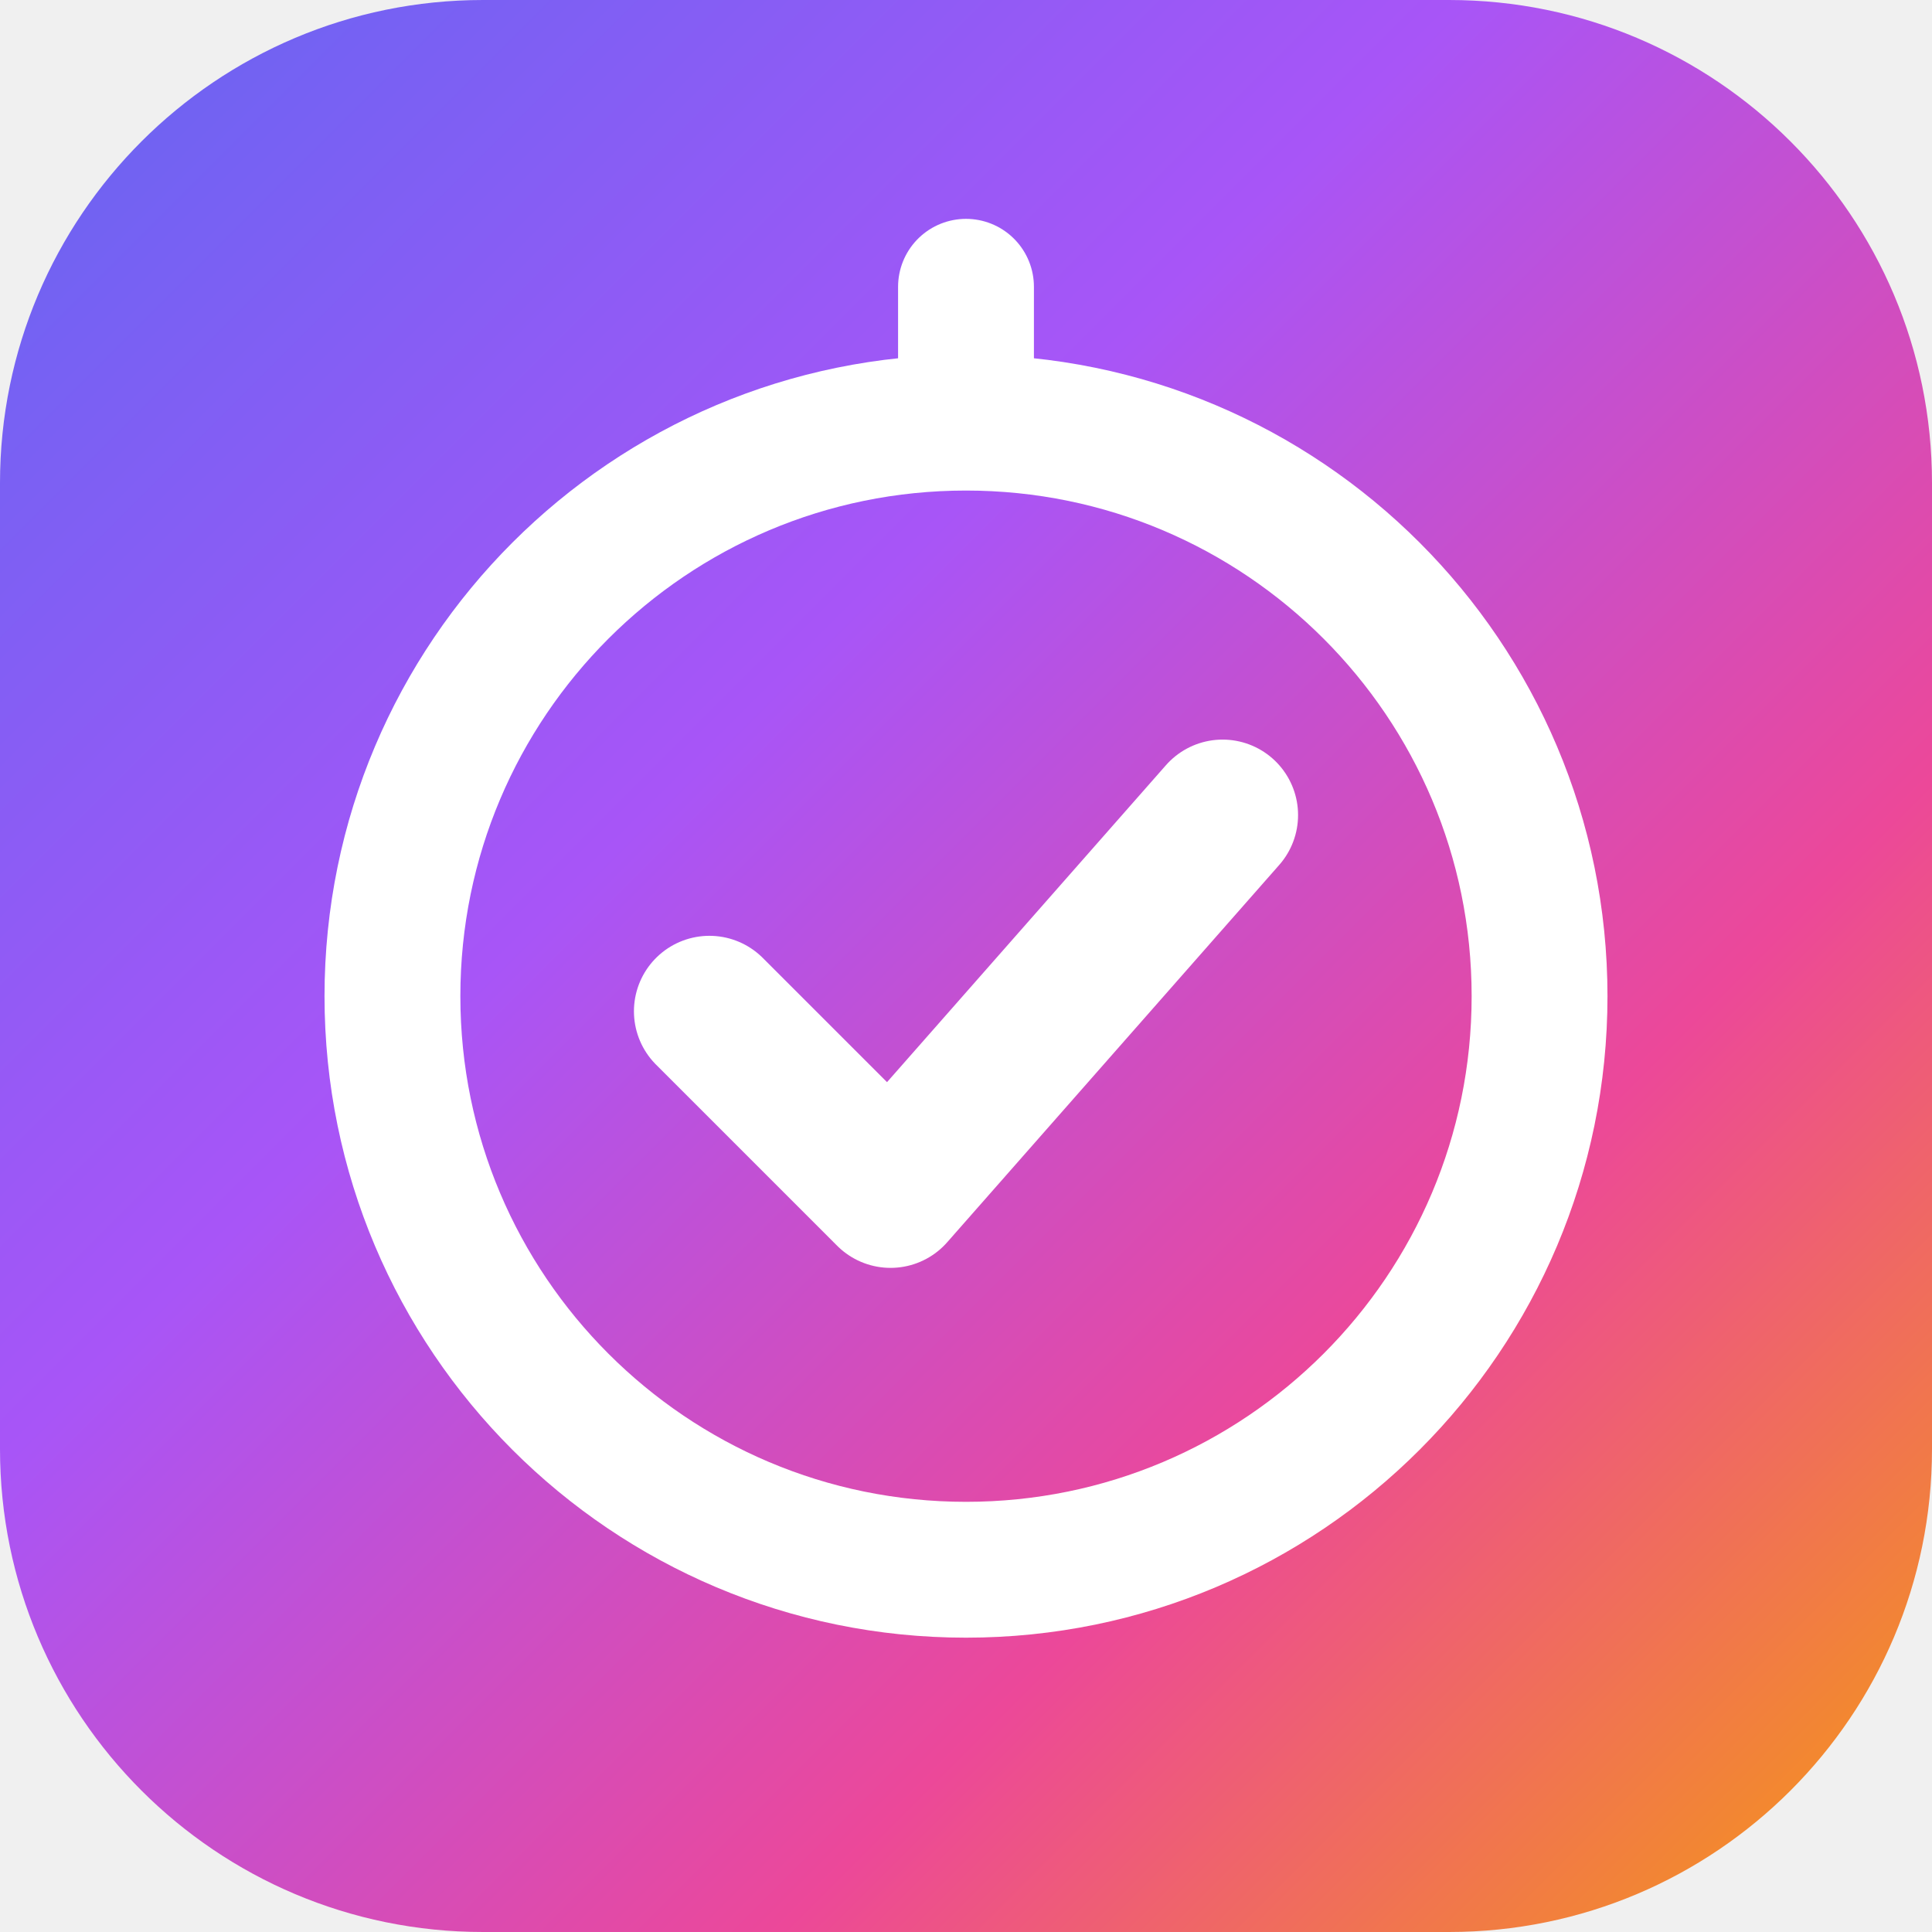
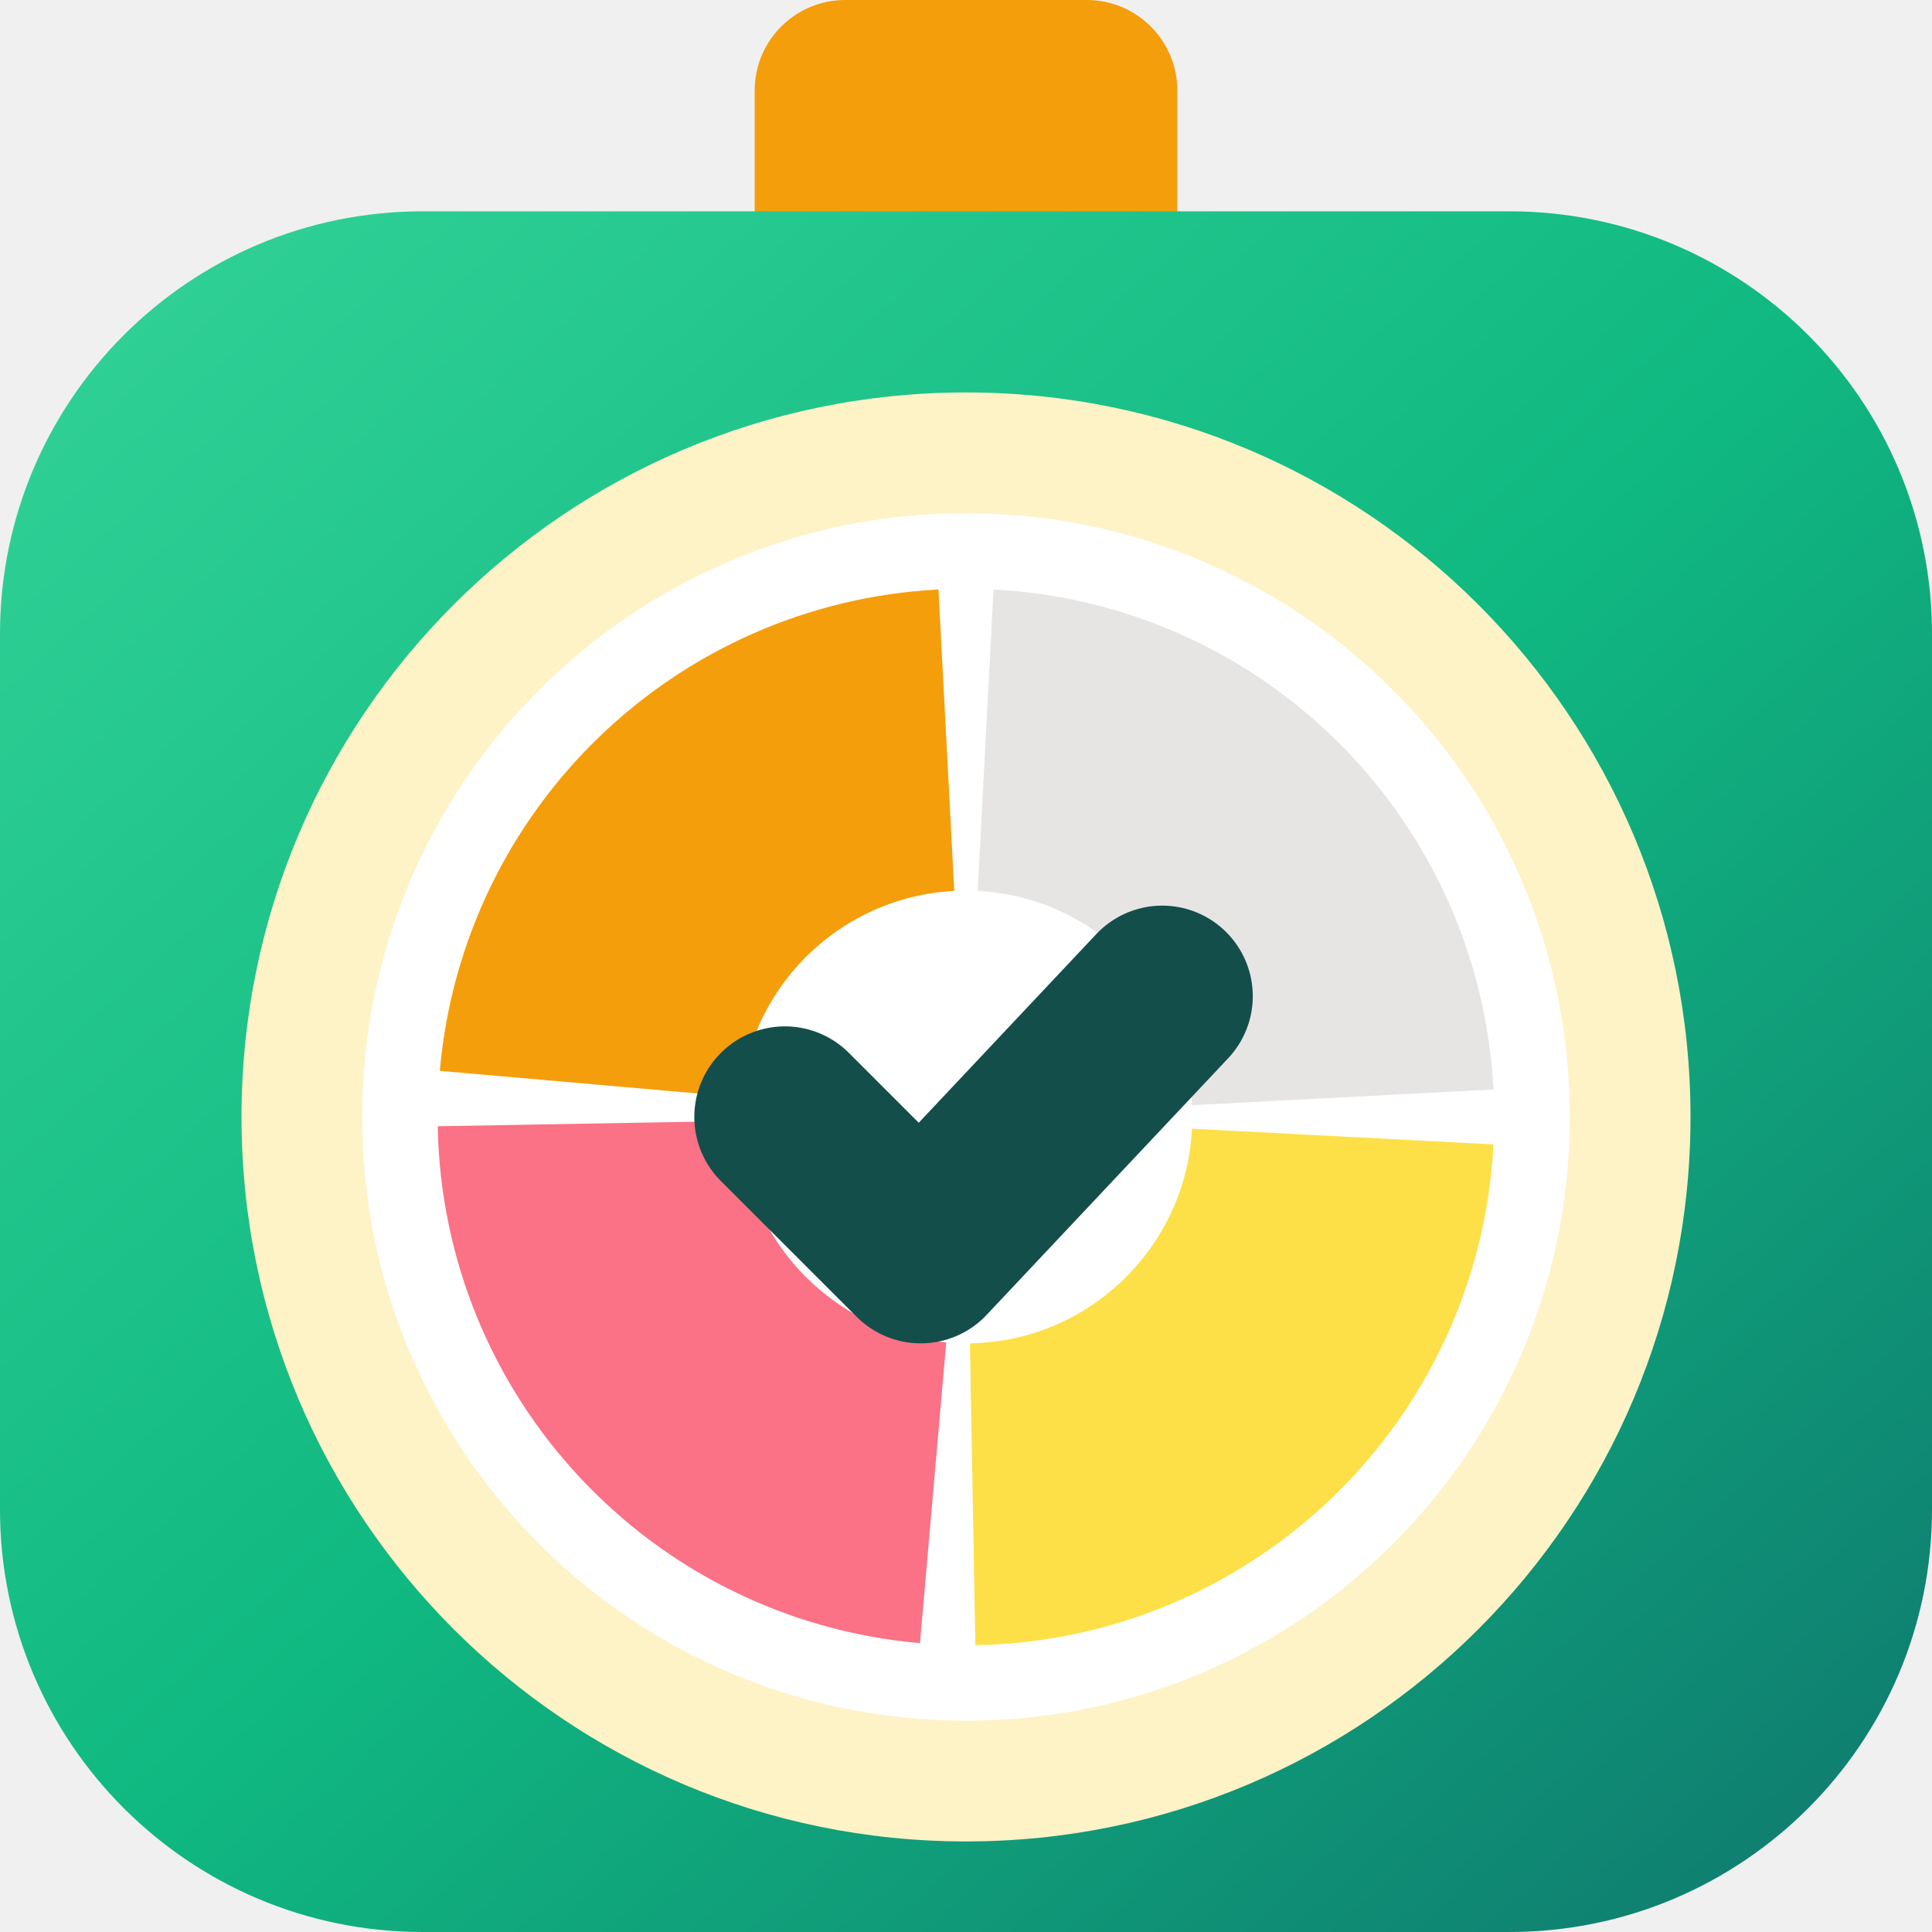
<svg xmlns="http://www.w3.org/2000/svg" viewBox="0 0 64 64">
  <defs>
-     <linearGradient id="g" x1="0" y1="0" x2="1" y2="1">
-       <stop offset="0" stop-color="#6366f1" />
-       <stop offset=".38" stop-color="#a855f7" />
-       <stop offset=".7" stop-color="#ec4899" />
-       <stop offset="1" stop-color="#f59e0b" />
+     <linearGradient id="t" x1="0" y1="0" x2="1" y2="1">
+       <stop offset="0" stop-color="#34d399" />
+       <stop offset=".5" stop-color="#10b981" />
+       <stop offset="1" stop-color="#0f766e" />
    </linearGradient>
  </defs>
-   <rect width="64" height="64" rx="16" fill="url(#g)" />
-   <circle cx="32" cy="33" r="19" fill="none" stroke="#fff" stroke-width="4.5" />
-   <path d="M32 9.5v4" stroke="#fff" stroke-width="4.5" stroke-linecap="round" />
-   <path d="M23.5 33.5l6 6 11-12.5" fill="none" stroke="#fff" stroke-width="5" stroke-linecap="round" stroke-linejoin="round" />
+   <g>
+     <rect x="25" y="0" width="14" height="10" rx="3" fill="#f59e0b" />
+     <rect y="7" width="64" height="57" rx="14" fill="url(#t)" />
+     <circle cx="32" cy="37" r="24" fill="#fef3c7" />
+     <circle cx="32" cy="37" r="20" fill="#ffffff" />
+     <path d="M32.65 24.52A12.5 12.5 0 0 1 44.48 36.35" fill="none" stroke="#e7e5e4" stroke-width="10" />
+     <path d="M44.48 37.65A12.5 12.5 0 0 1 32.22 49.50" fill="none" stroke="#fde047" stroke-width="10" />
+     <path d="M30.91 49.45A12.5 12.5 0 0 1 19.50 37.22" fill="none" stroke="#fb7185" stroke-width="10" />
+     <path d="M19.55 35.91A12.5 12.5 0 0 1 31.35 24.52" fill="none" stroke="#f59e0b" stroke-width="10" />
+     <path d="M26 37l4.5 4.5 8-8.5" fill="none" stroke="#134e4a" stroke-width="6" stroke-linecap="round" stroke-linejoin="round" />
+   </g>
</svg>
